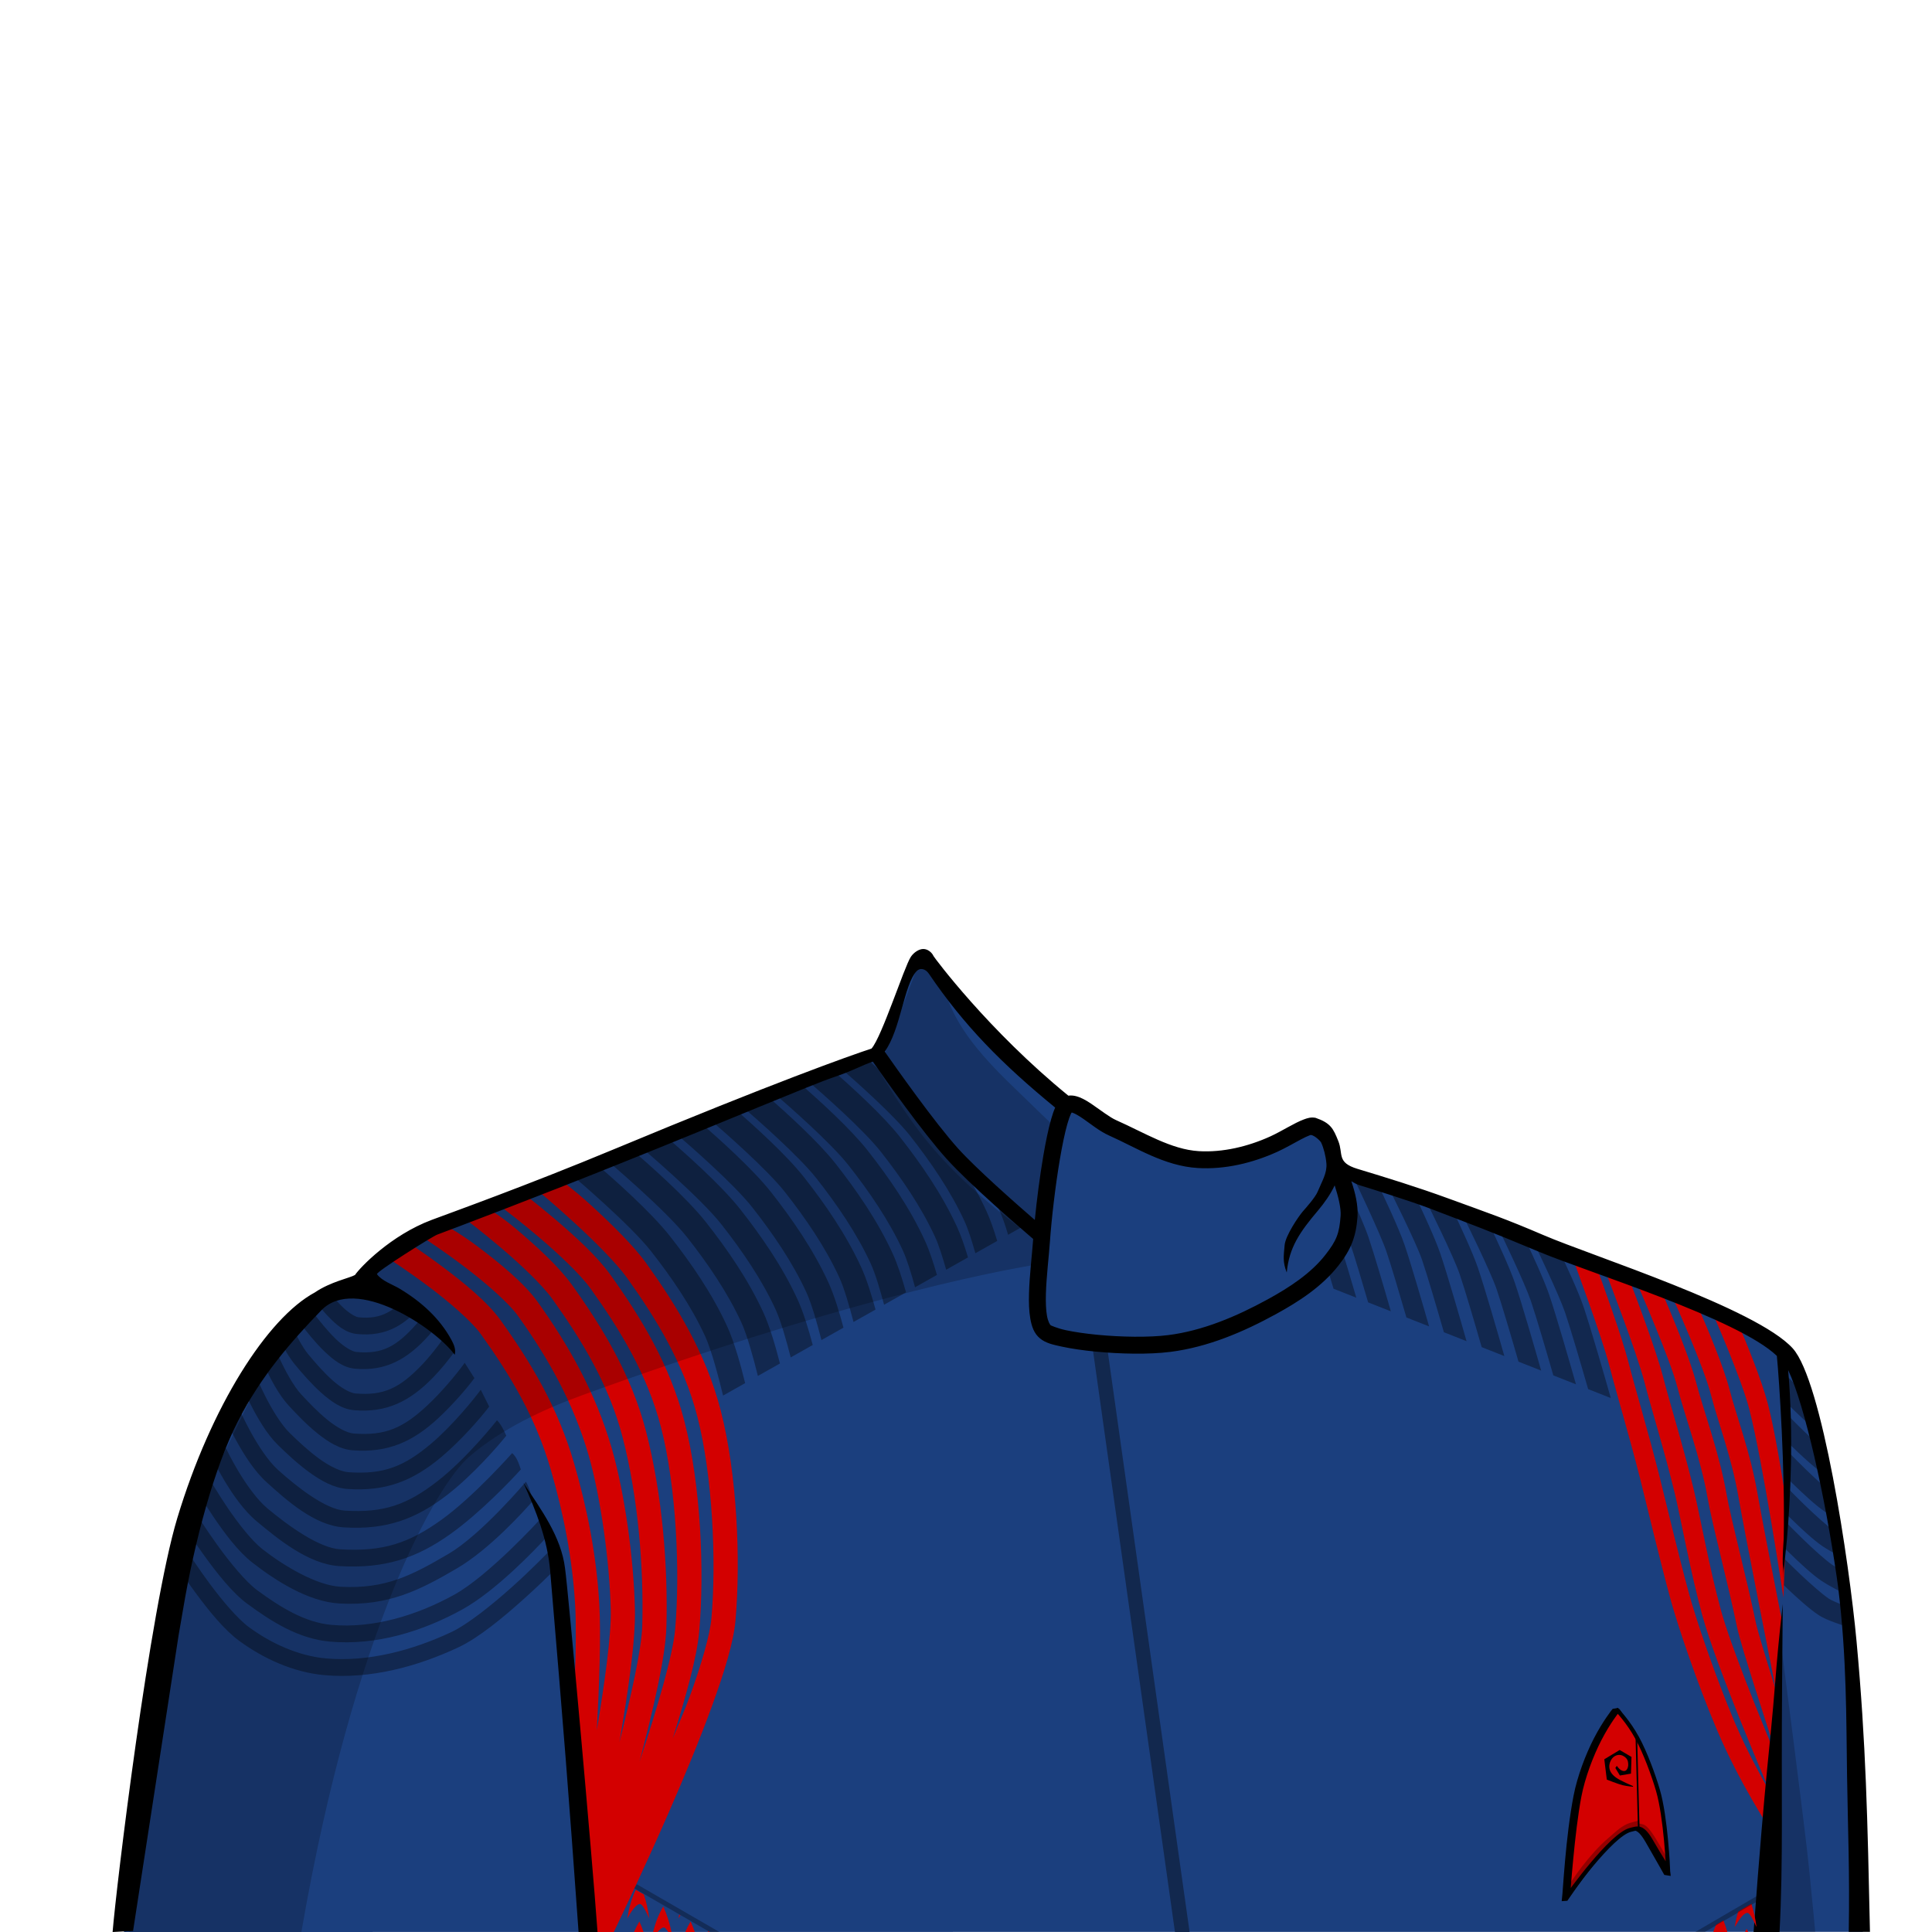
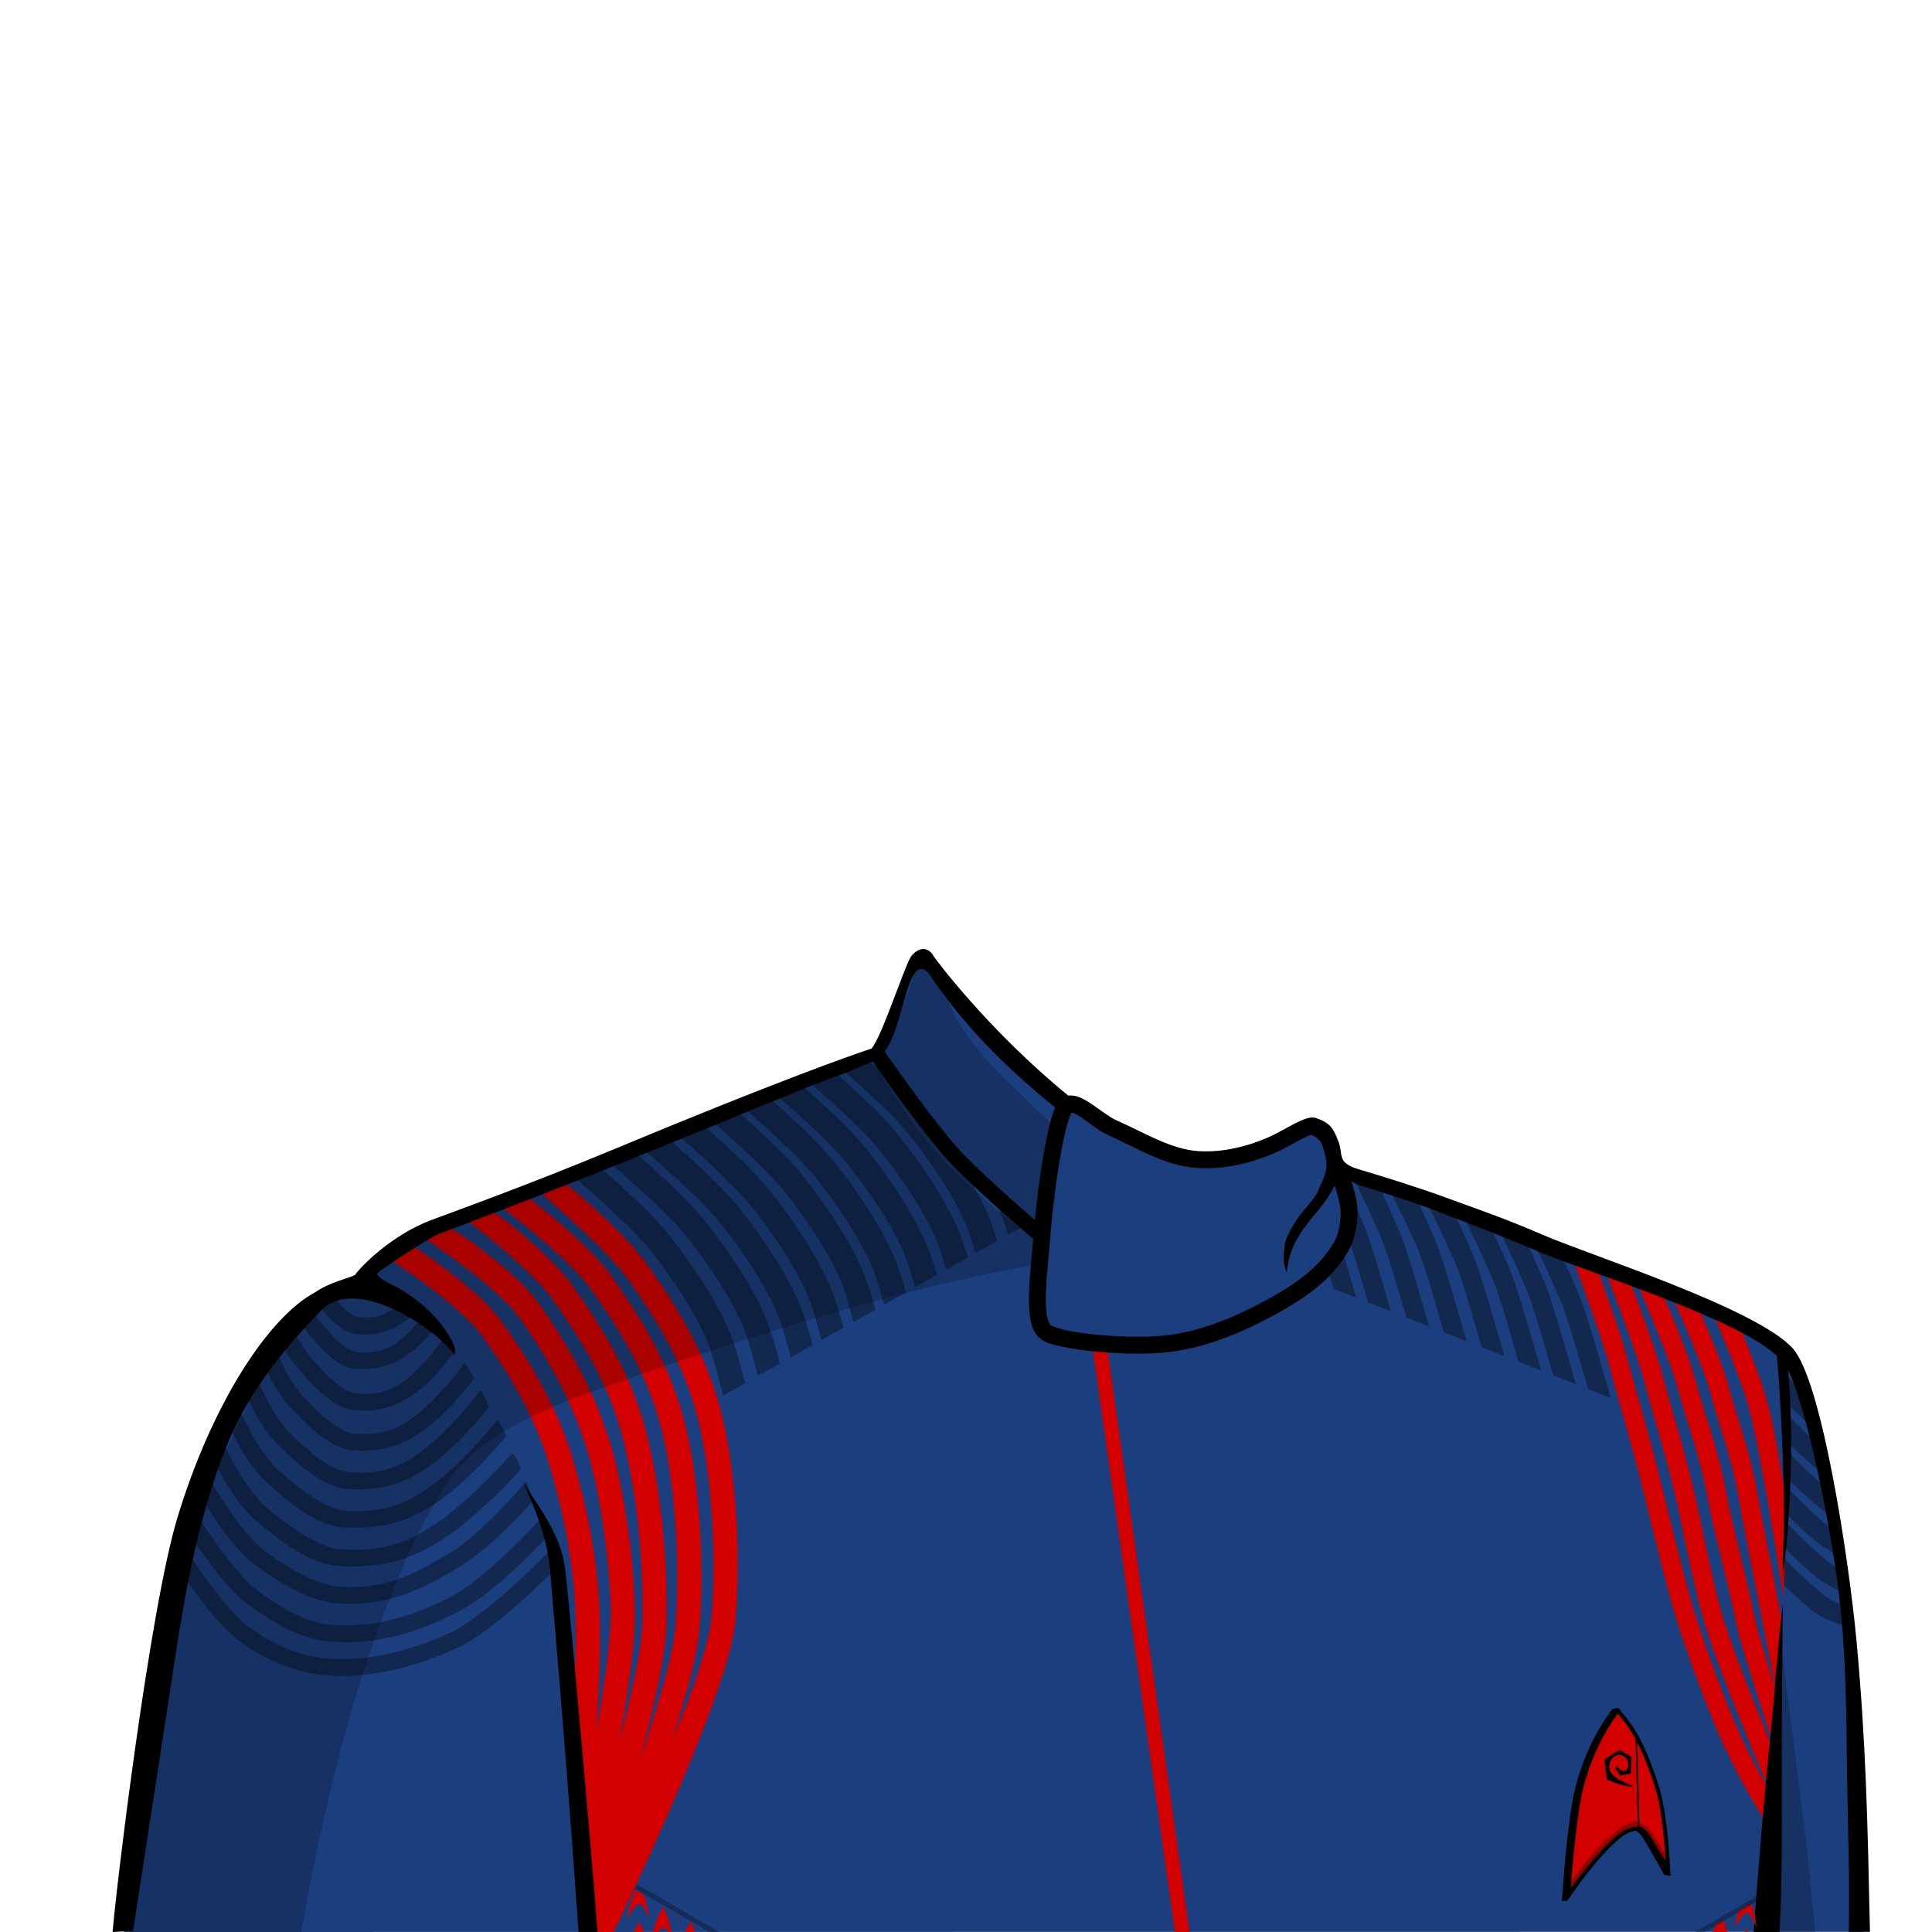
<svg xmlns="http://www.w3.org/2000/svg" version="1.1" id="svg171226" width="400" height="400" viewBox="0 0 400 400" xml:space="preserve">
  <defs id="defs171230" />
  <g id="g171234" style="display:inline">
    <path id="path171962" style="fill:#1b3f7e;fill-opacity:1;fill-rule:nonzero;stroke:none;stroke-width:1.333" d="m 191.48,198.279 c -4.828,3.956 -5.27,8.624 -10.275,19.625 l -45.736,16.898 -40.713,17.391 -11.703,4.525 -6.742,6.277 -9.459,6.824 c -11.835,12.451 -19.196,25.304 -24.971,40.912 0,0 -5.249,15.431 -6.981,23.376 C 30.173,355.778 25.664,400 25.664,400 l 96.547,-0.01 V 400 h 9.066 l -0.002,-0.01 254.414,-0.023 -1.01,-30.861 c -0.386,-15.975 -1.82,-31.73 -3.708,-47.499 -0.802,-6.699 -2.707,-16.606 -5.835,-31.646 -2.789,-9.065 -4.292,-11.158 -12.445,-16.039 -8.155,-4.881 -35.884,-14.403 -46.307,-18.889 -9.844,-4.237 -27.727,-8.638 -37.951,-12.98 l -4.953,-8.506 c -9.931,3.978 -16.945,6.972 -24.979,7.107 -8.265,0.138 -15.32,-4.768 -24.342,-10.91 -0.947,-0.645 -2.354,-0.083 -3.212,-0.713 -9.039,-6.637 -25.934,-27.815 -25.934,-27.815 -0.496,-1.461 -2.603,-1.74 -3.533,-2.936 z" />
-     <path id="path24" style="baseline-shift:baseline;display:inline;overflow:visible;vector-effect:none;enable-background:accumulate;stop-color:#000000;stop-opacity:1;opacity:1;fill:#12284e;fill-opacity:1" d="M 229.141 278.348 L 226.17 278.766 L 243.262 400 L 246.291 400 L 229.141 278.348 z " />
+     <path id="path24" style="baseline-shift:baseline;display:inline;overflow:visible;vector-effect:none;enable-background:accumulate;stop-color:#000000;stop-opacity:1;opacity:1;fill:#d30000;fill-opacity:1" d="M 229.141 278.348 L 226.17 278.766 L 243.262 400 L 246.291 400 L 229.141 278.348 z " />
    <path id="path14" style="baseline-shift:baseline;display:inline;overflow:visible;opacity:1;vector-effect:none;enable-background:accumulate;stop-color:#000000;stop-opacity:1;fill:#122850;fill-opacity:1" d="M 68.512 267.889 L 65.371 269.521 C 66.154 270.533 66.996 271.546 67.877 272.471 C 69.632 274.313 71.496 275.951 73.896 276.191 C 76.833 276.485 79.452 276.062 81.795 274.855 C 83.315 274.073 84.703 272.993 86.059 271.637 L 85.023 270.797 L 83.197 269.564 C 82.177 270.53 81.194 271.253 80.203 271.764 C 78.472 272.655 76.675 272.974 74.242 272.73 C 73.492 272.655 71.922 271.675 70.395 270.072 C 69.761 269.408 69.127 268.662 68.512 267.889 z M 63.879 270.297 L 62.916 270.797 L 61.316 272.791 C 61.563 273.174 61.818 273.539 62.08 273.883 C 63.47 275.703 65.199 277.885 67.092 279.715 C 68.985 281.544 71.01 283.146 73.475 283.373 C 79.743 283.951 84.306 281.512 88.805 276.457 C 89.246 275.961 89.678 275.448 90.1 274.924 L 87.4 272.729 C 87.01 273.217 86.61 273.691 86.207 274.145 C 82.053 278.811 79.131 280.402 73.793 279.91 C 72.852 279.823 71.165 278.814 69.51 277.215 C 67.855 275.615 66.2 273.549 64.844 271.773 C 64.528 271.36 64.204 270.858 63.879 270.297 z M 60.264 274.105 L 57.826 277.146 C 58.762 279.107 59.858 281.063 61.115 282.576 C 62.619 284.387 64.491 286.56 66.533 288.375 C 68.576 290.19 70.768 291.751 73.312 291.967 C 80.021 292.535 84.857 290.159 89.721 285.135 C 91.31 283.493 92.797 281.649 94.088 279.895 L 92.074 276.719 C 90.679 278.702 88.995 280.885 87.223 282.717 C 82.722 287.366 79.459 288.998 73.607 288.502 C 72.467 288.405 70.64 287.372 68.844 285.775 C 67.047 284.179 65.259 282.121 63.791 280.354 C 62.604 278.924 61.306 276.447 60.264 274.105 z M 56.705 278.545 L 54.234 281.627 C 54.378 281.953 54.529 282.289 54.688 282.633 C 55.97 285.423 57.671 288.722 59.758 290.994 C 61.411 292.794 63.471 294.951 65.707 296.748 C 67.944 298.545 70.346 300.064 73.008 300.268 C 80.3 300.826 85.492 298.518 90.83 293.533 C 93.515 291.026 96.44 287.737 98.223 285.326 L 96.213 282.156 C 94.468 284.599 91.321 288.318 88.457 290.992 C 83.5 295.622 79.789 297.298 73.273 296.799 C 71.883 296.692 69.869 295.631 67.885 294.037 C 65.9 292.443 63.934 290.398 62.32 288.641 C 60.77 286.952 59.063 283.825 57.848 281.18 C 57.401 280.207 57.016 279.302 56.705 278.545 z M 52.824 284.479 L 51.539 284.988 L 50.305 286.527 L 50.098 286.963 C 50.501 287.893 51.128 289.279 51.912 290.816 C 53.328 293.592 55.216 296.882 57.506 299.127 C 59.328 300.914 61.598 303.055 64.053 304.832 C 66.508 306.609 69.142 308.084 71.949 308.277 C 79.913 308.827 85.515 306.586 91.389 301.645 C 95.386 298.282 99.369 293.735 101.285 291.219 L 99.533 287.736 C 98.209 289.557 93.684 295.17 89.15 298.984 C 83.671 303.594 79.453 305.31 72.189 304.809 C 70.529 304.694 68.292 303.608 66.092 302.016 C 63.892 300.423 61.722 298.389 59.941 296.643 C 58.219 294.954 56.348 291.86 55.01 289.236 C 53.671 286.613 52.824 284.479 52.824 284.479 z M 369.879 284.787 L 369.008 285.625 L 369.125 289.723 C 369.676 290.273 370.303 290.893 370.969 291.539 C 372.478 293.004 374.146 294.586 375.674 295.855 L 375.451 294.891 L 373.822 288.734 L 373.82 288.732 C 373.798 288.711 373.776 288.69 373.754 288.668 C 371.614 286.592 369.879 284.787 369.879 284.787 z M 49.555 291.748 L 47.369 292.689 L 46.75 293.988 C 47.183 294.924 47.954 296.526 48.953 298.33 C 50.535 301.188 52.651 304.577 55.186 306.867 C 59.253 310.543 65.099 315.84 71.148 316.225 C 79.977 316.786 86.115 314.522 92.656 309.451 C 97.817 305.45 103.019 299.512 104.818 297.25 C 104.289 296.063 103.773 294.951 102.898 294.051 C 102.898 294.051 96.755 301.874 90.525 306.703 C 84.384 311.464 79.551 313.276 71.369 312.756 C 67.436 312.506 61.5 307.885 57.518 304.287 C 55.57 302.528 53.491 299.348 51.996 296.646 C 50.501 293.945 49.555 291.748 49.555 291.748 z M 369.578 292.402 L 369.213 292.754 L 369.361 297.873 C 369.77 298.278 370.21 298.71 370.668 299.154 C 372.864 301.285 375.393 303.662 377.344 304.969 C 377.502 305.075 377.672 305.185 377.852 305.297 L 376.41 299.049 C 375.43 298.169 374.394 297.196 373.453 296.283 C 371.313 294.207 369.578 292.402 369.578 292.402 z M 46.783 299.842 L 43.633 301.314 C 43.633 301.314 44.726 303.654 46.436 306.498 C 48.145 309.342 50.44 312.719 53.16 314.982 C 57.55 318.636 63.903 323.873 70.268 324.246 C 79.749 324.801 86.284 322.581 93.332 317.549 C 99.454 313.178 106.03 306.259 107.832 304.234 C 107.393 302.955 107.015 301.697 106.035 300.85 C 106.035 300.85 98.046 309.912 91.312 314.719 C 84.667 319.464 79.356 321.294 70.471 320.773 C 66.057 320.515 59.687 315.891 55.385 312.311 C 53.266 310.547 51.029 307.391 49.416 304.707 C 47.803 302.023 46.783 299.842 46.783 299.842 z M 370.08 300.418 L 369.451 301.021 L 369.584 305.611 C 370.069 306.095 370.605 306.623 371.168 307.17 C 373.364 309.301 375.895 311.678 377.846 312.984 C 378.314 313.298 378.889 313.642 379.479 313.977 L 378.758 309.219 L 378.6 308.529 L 378.598 308.529 C 377.222 307.387 375.465 305.768 373.953 304.301 C 371.813 302.224 370.08 300.418 370.08 300.418 z M 43.525 306.434 L 40.5 308.15 C 40.5 308.15 42.069 310.916 44.291 314.188 C 46.513 317.459 49.33 321.243 52.236 323.508 C 56.987 327.211 63.82 331.634 70.32 331.99 C 80.493 332.548 87.014 329.164 94.631 324.701 C 101.436 320.714 108.658 312.661 110.402 310.656 L 110.389 310.617 C 109.926 309.522 109.54 307.765 108.881 306.783 C 108.881 306.783 99.678 317.712 92.871 321.701 C 85.326 326.122 79.861 329.032 70.51 328.52 C 65.553 328.248 58.861 324.264 54.373 320.766 C 52.135 319.022 49.306 315.382 47.168 312.234 C 45.035 309.094 43.532 306.446 43.525 306.434 z M 369.68 307.633 L 369.643 307.668 L 369.74 311.021 L 369.658 313.299 C 370.01 313.647 370.383 314.011 370.768 314.385 C 372.964 316.516 375.493 318.893 377.443 320.199 C 378.354 320.809 379.668 321.532 380.709 322.08 L 379.945 317.053 C 379.844 316.99 379.752 316.93 379.67 316.875 C 378.324 315.974 375.693 313.59 373.553 311.514 C 371.413 309.437 369.68 307.633 369.68 307.633 z M 40.713 313.514 L 38.877 314.646 L 38.508 316.529 L 38.508 316.531 C 39.299 317.758 40.653 319.803 42.271 322.045 C 44.875 325.651 48.085 329.755 51.172 332.025 C 56.116 335.662 61.729 339.289 68.312 339.879 C 77.884 340.736 87.512 337.755 95.738 333.207 C 102.668 329.375 110.775 320.862 113.24 318.182 L 112.387 315.92 L 111.719 314.68 C 111.719 314.68 101.201 326.213 94.055 330.164 C 86.275 334.465 77.268 337.188 68.623 336.414 C 63.148 335.924 58.041 332.761 53.232 329.225 C 50.889 327.501 47.615 323.505 45.092 320.01 C 42.569 316.515 40.713 313.514 40.713 313.514 z M 369.6 314.975 L 369.404 320.459 C 369.742 320.793 370.099 321.143 370.467 321.5 C 372.663 323.631 375.194 326.006 377.145 327.312 C 378.547 328.252 380.9 329.459 381.75 329.887 L 381.463 327.055 L 381.156 325.037 C 380.45 324.649 379.774 324.262 379.369 323.99 C 378.023 323.089 375.392 320.705 373.252 318.629 C 371.565 316.992 370.131 315.523 369.6 314.975 z M 113.719 321.145 C 113.719 321.145 110.135 324.87 106.041 328.539 C 101.947 332.208 96.835 336.314 93.449 337.904 C 85.37 341.699 76.172 344.135 67.49 343.357 C 61.871 342.854 56.2 340.309 51.531 336.875 C 49.162 335.133 45.937 331.282 43.449 327.928 C 40.962 324.573 39.143 321.713 39.143 321.713 L 37.264 322.906 L 36.92 324.67 C 37.694 325.838 39.038 327.818 40.656 330 C 43.224 333.463 46.41 337.427 49.471 339.678 C 54.555 343.417 60.741 346.246 67.18 346.822 C 76.714 347.676 86.453 345.034 94.928 341.053 C 99.115 339.086 104.176 334.882 108.363 331.129 C 111.127 328.651 113.474 326.37 114.75 325.105 L 114.277 322.604 L 113.719 321.145 z M 369.328 322.611 L 369.135 328.029 C 369.437 328.32 369.756 328.623 370.086 328.934 C 372.132 330.864 374.537 333.051 376.441 334.326 C 377.485 335.025 378.725 335.503 379.805 335.904 C 380.884 336.306 381.775 336.58 381.775 336.58 L 382.268 334.98 L 382.01 332.445 C 381.767 332.361 381.491 332.263 381.199 332.154 C 380.235 331.796 379.067 331.271 378.668 331.004 C 377.276 330.072 374.821 327.9 372.832 326.023 C 371.084 324.375 369.651 322.936 369.328 322.611 z " />
    <path id="path21" style="baseline-shift:baseline;display:inline;overflow:visible;opacity:1;vector-effect:none;enable-background:accumulate;stop-color:#000000;stop-opacity:1;fill:#12284f;fill-opacity:1" d="M 181.666 217.941 L 180.652 218.344 C 181.334 218.933 182.201 219.691 183.184 220.562 L 181.666 217.941 z M 179.16 218.938 L 173.902 221.023 C 177.544 224.191 185.116 230.946 188.459 235.195 C 192.682 240.564 196.836 246.61 199.705 252.869 C 200.442 254.478 201.228 256.943 201.939 259.473 L 206.463 256.922 C 205.796 254.697 205.045 252.517 204.252 250.787 C 202.454 246.864 200.238 243.101 197.848 239.555 L 197.848 239.553 L 197.846 239.553 L 197.844 239.553 L 197.844 239.551 L 188.893 230.412 L 185.742 224.975 L 185.74 224.973 C 183.434 222.744 181.073 220.616 179.16 218.938 z M 172.406 221.617 L 167.145 223.707 C 170.438 226.551 178.803 233.927 182.365 238.455 C 186.588 243.823 190.745 249.869 193.613 256.129 C 194.365 257.77 195.169 260.302 195.891 262.885 L 200.414 260.334 C 199.736 258.055 198.969 255.815 198.158 254.045 C 195.038 247.237 190.658 240.909 186.295 235.363 C 182.777 230.892 176.362 225.063 172.406 221.617 z M 165.596 224.322 L 160.334 226.412 C 163.515 229.155 172.087 236.69 175.705 241.289 C 179.928 246.657 184.085 252.703 186.953 258.963 C 187.783 260.773 188.675 263.667 189.451 266.518 L 193.986 263.961 L 193.986 263.959 C 193.254 261.414 192.403 258.853 191.498 256.879 C 188.378 250.071 183.998 243.743 179.635 238.197 C 176.073 233.669 169.538 227.75 165.596 224.322 z M 158.898 226.98 L 153.635 229.07 C 156.785 231.785 165.412 239.362 169.045 243.98 C 173.268 249.349 177.424 255.395 180.293 261.654 C 181.213 263.661 182.208 267 183.039 270.135 L 187.586 267.57 C 186.797 264.732 185.852 261.785 184.838 259.572 C 181.718 252.764 177.338 246.437 172.975 240.891 C 169.401 236.348 162.837 230.404 158.898 226.98 z M 152.186 229.646 L 146.92 231.736 C 149.891 234.292 158.816 242.099 162.527 246.816 C 166.75 252.185 170.905 258.229 173.773 264.488 C 174.765 266.652 175.845 270.367 176.713 273.703 L 181.268 271.135 C 180.441 268.08 179.42 264.81 178.318 262.406 C 175.198 255.598 170.82 249.271 166.457 243.725 C 162.824 239.107 156.099 233.041 152.186 229.646 z M 145.053 232.479 L 139.787 234.568 C 142.357 236.77 151.863 245.025 155.725 249.934 C 159.948 255.302 164.104 261.348 166.973 267.607 C 168.027 269.909 169.18 273.961 170.072 277.449 L 174.633 274.877 C 173.779 271.649 172.695 268.092 171.518 265.523 C 168.397 258.715 164.017 252.388 159.654 246.842 C 155.917 242.091 148.907 235.808 145.053 232.479 z M 137.873 235.328 L 133.01 237.26 L 132.76 237.559 C 132.76 237.559 144.862 247.772 149.348 253.475 C 153.571 258.843 157.727 264.889 160.596 271.148 C 161.655 273.46 162.815 277.54 163.709 281.039 L 168.268 278.469 L 168.268 278.467 C 167.411 275.227 166.323 271.647 165.141 269.066 C 162.02 262.258 157.64 255.931 153.277 250.385 C 149.262 245.281 141.472 238.408 137.873 235.328 z M 130.883 238.104 L 125.773 240.133 L 125.676 240.25 C 125.676 240.25 137.778 250.466 142.264 256.168 C 146.487 261.536 150.641 267.582 153.51 273.842 C 154.687 276.41 155.989 281.161 156.912 284.873 L 161.479 282.297 C 160.584 278.784 159.378 274.645 158.055 271.758 C 154.935 264.949 150.556 258.622 146.193 253.076 C 142.214 248.017 134.523 241.221 130.883 238.104 z M 123.49 241.039 L 118.221 243.131 C 119.115 243.888 130.444 253.526 134.752 259.002 C 138.975 264.37 143.131 270.416 146 276.676 C 147.312 279.539 148.779 285.115 149.703 288.939 L 154.275 286.361 C 153.361 282.625 152.026 277.824 150.545 274.592 C 147.425 267.783 143.047 261.456 138.684 255.91 C 134.746 250.905 127.176 244.201 123.49 241.039 z M 277.131 242.146 L 276.74 242.338 L 277.953 244.158 L 279.441 249.896 L 279.371 256.203 L 279.168 256.422 C 279.307 256.785 279.431 257.117 279.531 257.412 C 280.443 260.093 281.954 265.166 283.256 269.639 L 287.961 271.494 C 286.536 266.541 284.51 259.628 283.318 256.125 C 281.785 251.616 277.131 242.146 277.131 242.146 z M 282.879 244.314 C 282.119 244.314 281.342 244.423 280.549 244.467 C 280.549 244.467 285.775 255.384 287.043 259.113 C 288.053 262.084 289.798 267.99 291.18 272.764 L 295.879 274.615 C 294.459 269.656 292.14 261.68 290.83 257.826 C 289.594 254.191 286.329 247.333 285.109 244.811 C 284.383 244.422 283.639 244.314 282.879 244.314 z M 287.492 245.883 C 287.492 245.883 293.144 257.085 294.412 260.814 C 295.521 264.075 297.513 270.871 298.941 275.824 L 303.635 277.676 C 302.289 272.955 299.636 263.755 298.197 259.525 C 297.14 256.416 294.599 250.948 293.123 247.854 C 291.284 247.083 289.395 246.47 287.492 245.883 z M 204.586 246.004 C 205.434 247.519 206.222 249.054 206.932 250.602 C 207.516 251.878 208.132 253.692 208.717 255.65 L 213.211 253.115 C 213.2 253.081 213.189 253.048 213.178 253.014 L 213.178 253.012 L 204.586 246.004 z M 295.57 249.285 C 295.57 249.285 300.937 260.06 302.205 263.789 C 303.322 267.073 305.336 273.947 306.766 278.91 L 311.461 280.76 C 310.126 276.072 307.442 266.765 305.992 262.502 C 304.933 259.386 302.381 253.9 300.906 250.809 C 299.179 249.957 297.446 249.544 295.57 249.285 z M 303.01 251.906 C 303.01 251.906 308.589 263.177 309.857 266.906 C 310.966 270.166 312.959 276.96 314.387 281.914 L 319.08 283.766 C 317.734 279.043 315.083 269.848 313.645 265.619 C 312.555 262.414 309.887 256.703 308.436 253.668 C 306.686 252.879 304.858 252.39 303.01 251.906 z M 312.309 255.139 L 310.945 255.803 C 310.945 255.803 315.673 265.587 316.941 269.316 C 318.083 272.672 320.161 279.774 321.596 284.758 L 326.289 286.607 C 324.988 282.038 322.212 272.392 320.729 268.029 C 319.678 264.941 317.166 259.528 315.686 256.422 L 315.686 256.42 L 312.309 255.139 z M 319.279 257.916 C 318.878 257.914 318.465 258 318.029 258.213 C 318.029 258.213 322.759 267.995 324.027 271.725 C 325.202 275.179 327.37 282.605 328.807 287.602 L 333.498 289.451 C 332.258 285.087 329.347 274.943 327.814 270.438 C 326.802 267.461 324.43 262.323 322.934 259.174 L 322.934 259.172 C 321.59 258.709 320.484 257.921 319.279 257.916 z M 277.629 258.08 L 274.836 261.092 L 274.518 261.553 C 275.017 263.186 275.56 265.001 276.094 266.814 L 280.811 268.674 C 279.768 265.086 278.572 261.048 277.629 258.08 z " />
    <path id="path13" style="baseline-shift:baseline;display:inline;overflow:visible;opacity:1;vector-effect:none;fill:#d30000;fill-opacity:1;enable-background:accumulate;stop-color:#000000;stop-opacity:1" d="M 115.553 243.984 L 111.947 247.023 C 111.947 247.023 115.262 249.79 119.176 253.393 C 123.09 256.995 127.624 261.505 129.789 264.527 C 135.943 273.12 141.56 282.365 144.371 293.262 C 147.548 305.575 148.339 323.189 147.293 335.07 C 146.996 338.44 145.251 344.516 142.758 351.377 C 141.781 354.066 140.427 357.074 139.273 359.955 C 141.991 351.316 144.291 343.148 144.764 337.775 C 145.865 325.265 145.112 307.492 141.703 294.279 C 138.661 282.487 132.646 272.682 126.344 263.883 C 123.626 260.088 118.967 255.861 114.908 252.41 C 110.849 248.96 107.4 246.365 107.4 246.365 L 104.395 250.359 C 104.395 250.359 107.733 252.874 111.67 256.221 C 115.607 259.568 120.153 263.829 122.277 266.795 C 128.431 275.387 134.05 284.633 136.861 295.529 C 140.038 307.843 140.829 325.457 139.783 337.338 C 139.298 342.85 136.024 353.771 132.416 364.732 C 135.216 354.03 137.794 343.174 137.971 336.775 C 138.314 324.323 137.14 309.479 133.768 296.406 C 130.725 284.614 124.711 274.807 118.408 266.008 C 115.69 262.213 111.031 257.988 106.973 254.537 C 102.914 251.087 100.066 249.693 100.066 249.693 L 96.459 252.486 C 96.459 252.486 99.797 254.999 103.734 258.346 C 107.671 261.693 112.217 265.954 114.342 268.92 C 120.496 277.512 126.115 286.758 128.926 297.654 C 132.139 310.107 133.304 324.613 132.973 336.637 C 132.842 341.361 130.696 350.939 128.25 360.693 C 130.003 350.453 131.599 339.758 131.453 333.25 C 131.218 322.74 129.344 309.153 126.662 299.879 C 123.305 288.269 117.654 278.391 111.322 269.551 C 108.523 265.642 103.496 261.553 99.068 258.203 C 94.641 254.854 91.529 253.365 91.529 253.365 L 88.094 256.549 C 88.094 256.549 91.774 258.954 96.051 262.189 C 100.328 265.425 105.215 269.611 107.258 272.463 C 113.383 281.015 118.708 290.368 121.859 301.268 C 124.346 309.868 126.23 323.363 126.453 333.361 C 126.571 338.616 125.172 348.537 123.568 358.236 C 124.06 349.075 124.448 338.631 124.08 332.172 C 123.484 321.703 121.491 312.062 118.869 302.996 C 115.509 291.377 109.974 282.179 103.67 273.377 C 100.868 269.464 95.868 265.44 91.473 262.16 C 87.078 258.88 83.297 256.461 83.297 256.461 L 80.602 260.672 C 80.602 260.672 84.244 263.005 88.482 266.168 C 92.721 269.331 97.566 273.441 99.605 276.289 C 105.758 284.879 110.917 293.494 114.066 304.385 C 116.613 313.193 118.518 322.443 119.088 332.455 C 119.504 339.775 118.838 353.712 118.223 363.902 L 118.537 363.928 L 119.195 376.379 L 120.236 376.461 C 120.011 377.568 119.708 379.096 119.416 380.59 L 119.416 380.592 L 119.416 380.594 L 119.699 385.959 L 121.189 386.279 C 120.928 387.136 120.391 388.981 119.941 390.539 L 119.941 390.541 L 120.094 393.398 L 121.982 393.988 C 121.733 394.63 120.804 397.151 120.355 398.371 L 120.396 399.152 L 121.674 399.656 C 121.669 399.665 121.595 399.828 121.516 400 L 127.082 400 C 129.227 395.544 133.792 385.925 138.451 375.264 C 141.655 367.932 144.906 360.106 147.457 353.084 C 150.008 346.062 151.882 339.952 152.273 335.508 C 153.375 322.997 152.622 305.226 149.213 292.014 C 146.171 280.221 140.156 270.415 133.854 261.615 C 131.176 257.877 126.573 253.404 122.562 249.713 C 118.552 246.022 115.553 243.984 115.553 243.984 z M 327.34 260.281 L 325.748 260.879 C 325.748 260.879 331.592 276.512 333.254 282.943 C 334.73 288.656 337.386 297.51 339.535 305.994 C 340.808 311.019 343.52 322.535 345.904 331.248 C 347.341 336.499 351.255 348.188 355.459 358.111 C 360.092 369.048 366.334 378.508 366.334 378.508 L 367.15 377.971 L 367.375 372.594 C 365.197 368.938 361.865 362.981 359.141 356.551 C 355.031 346.849 351.107 335.109 349.762 330.193 C 347.41 321.602 344.71 310.135 343.412 305.012 C 341.233 296.41 338.562 287.498 337.127 281.943 C 335.705 276.44 331.883 265.92 330.25 261.504 L 327.34 260.281 z M 334.535 263.305 L 332.699 264.021 C 332.699 264.021 338.83 279.816 340.48 286.203 C 341.963 291.94 344.612 300.348 346.756 309.23 C 347.944 314.155 350.014 325.568 352.422 334.365 C 355.454 345.442 366.168 370.262 366.168 370.262 L 367.498 369.691 L 367.748 363.713 L 367.748 363.711 C 364.471 355.846 358.297 340.675 356.281 333.311 C 353.953 324.804 351.912 313.545 350.645 308.293 C 348.46 299.24 345.783 290.734 344.354 285.203 C 342.899 279.573 338.794 268.713 337.135 264.398 L 337.135 264.396 L 334.535 263.305 z M 338.641 265.031 C 339.487 266.96 345.784 281.394 347.283 287.195 C 348.796 293.052 352.123 301.969 353.531 310.096 C 354.476 315.545 357.841 328.115 359.619 336.791 C 360.089 339.082 361.774 344.477 363.393 349.588 C 365.011 354.699 366.529 359.326 366.529 359.326 L 367.953 358.859 L 368.254 351.672 C 367.92 350.629 367.565 349.517 367.205 348.381 C 365.594 343.294 363.854 337.534 363.537 335.988 C 361.714 327.089 358.316 314.277 357.473 309.412 C 355.969 300.737 352.554 291.606 351.156 286.195 C 349.88 281.254 346.221 272.445 343.994 267.279 L 338.641 265.031 z M 346.098 268.164 C 346.582 269.235 352.677 282.758 354.227 288.754 C 355.735 294.592 358.493 301.648 359.908 309.812 C 361.216 317.36 367.461 348.748 367.461 348.748 L 368.385 348.564 L 368.93 335.562 C 367.023 325.875 364.585 313.37 363.85 309.129 C 362.353 300.491 359.502 293.184 358.1 287.754 C 356.856 282.94 353.576 275.149 351.502 270.436 L 351.502 270.434 L 346.098 268.164 z M 355.566 272.143 L 354.84 272.465 C 354.84 272.465 360.526 285.398 362.162 291.73 C 365.012 302.76 369.238 330.758 369.238 330.758 L 369.926 311.875 C 368.804 304.344 367.408 296.043 366.035 290.729 C 364.752 285.764 361.64 278.161 359.842 273.939 L 355.566 272.143 z " />
    <path style="opacity:0.2;fill:#000000;fill-opacity:1;stroke:none;stroke-width:0.912px;stroke-linecap:butt;stroke-linejoin:miter;stroke-opacity:1" d="m 368.847,341.209 c 0,0 4.774,36.558 5.687,45.511 0.913,8.952 1.288,13.28 1.288,13.28 H 366.379 Z" id="path2" />
    <path id="path172060" style="opacity:0.2;fill:#000000;fill-opacity:1;fill-rule:nonzero;stroke:none;stroke-width:1.333" d="M 190.832 197.83 L 183.105 218.318 C 183.105 218.318 180.625 220.377 192.73 234.863 C 202.361 246.387 210.517 252.656 215.865 256.432 L 216.383 248.551 L 218.805 233.68 C 217.457 232.456 216.136 231.198 214.846 229.926 C 206.502 221.702 195.995 213.16 194.551 200.123 L 190.832 197.83 z " />
    <path id="path172176" style="display:inline;opacity:0.2;fill:#000000;fill-opacity:1;fill-rule:nonzero;stroke:none;stroke-width:1.333" d="M 179.812 217.967 C 165.214 223.115 148.562 231.381 133.193 236.625 L 94.908 250.676 L 83.053 256.721 L 76.311 262.996 L 66.852 269.82 L 58.262 276.52 L 39.875 314.203 C 33.495 340.011 28.912 364.861 26.484 391.986 L 26.678 400 L 62.4 400 C 73.295 337.043 90.366 307.478 97.105 301.633 C 103.844 295.788 112.719 291.705 120.391 288.916 C 173.199 269.713 204.358 263.468 215.521 261.648 L 215.779 257.717 C 195.989 243.04 190.058 235.606 179.812 217.967 z " />
    <path id="path172002" style="fill:#000000;fill-opacity:1;fill-rule:nonzero;stroke:none;stroke-width:1.333" d="M 191.154 196.479 C 190.22 196.479 189.143 197.24 188.566 198.123 C 187.208 200.203 182.564 214.692 180.443 217.088 C 175.843 218.609 160.376 224.089 127.098 237.943 C 109.19 245.399 93.384 251.064 89.379 252.566 C 80.934 255.733 74.575 262.375 73.5 263.969 C 72.423 264.606 68.452 265.353 65.182 267.588 C 55.326 272.9 43.706 291.114 36.703 314.314 C 30.984 333.259 24.036 390.946 23.314 400 L 27.551 399.785 L 36.977 338.564 L 37.893 333.256 C 40.271 319.068 44.373 303.795 49.236 294.309 C 54.123 284.779 60.209 277.828 66.525 271.287 C 73.611 263.95 90.083 274.926 94.135 280.488 C 94.441 279.454 93.98 278.358 93.465 277.41 C 90.997 272.866 87.1 269.414 82.703 266.789 C 81.224 265.908 79.083 265.221 78.047 263.809 C 77.74 263.389 89.473 256.007 90.521 255.615 C 94.78 254.018 109.81 248.355 128.727 240.762 C 150.873 231.872 168.182 224.51 172.533 223.051 C 176.592 221.69 178.441 220.552 180.713 219.797 C 183.28 223.481 190.964 234.36 196.006 239.949 C 200.833 245.3 211.492 254.458 213.904 256.514 C 213.898 256.607 213.891 256.699 213.885 256.791 C 213.669 259.843 213.15 263.997 213.045 267.758 C 212.992 269.638 213.036 271.422 213.314 273.006 C 213.593 274.589 214.063 276.074 215.324 277.105 C 216.518 278.082 217.929 278.389 219.877 278.811 C 221.825 279.232 224.21 279.577 226.787 279.828 C 231.94 280.33 237.816 280.458 242.303 279.893 C 250.094 278.911 257.467 275.75 264.168 272.076 C 268.839 269.515 273.652 266.435 277.129 262.002 C 279.677 258.753 280.764 256.069 281.055 251.926 C 281.223 249.524 280.568 246.878 279.779 244.557 C 280.371 244.923 280.986 245.243 281.535 245.408 C 283.768 246.079 292.379 248.793 296.068 250.213 C 305.091 253.684 307.735 254.598 318.766 259.217 C 328.756 263.4 359.863 273.023 367.879 280.721 C 368.384 285.936 369.59 304.112 369.299 318.518 C 368.766 326.46 369.46 323.306 369.098 326.826 C 369.424 324.121 369.686 321.408 369.963 318.697 C 370.673 310.466 371.389 297.069 370.221 283.666 C 373.687 290.992 377.912 310.089 380.275 326.498 L 380.555 328.523 C 382.373 343.088 382.238 356.127 382.412 367.605 C 382.587 379.084 382.978 387.396 382.766 399.967 L 387.156 399.967 C 386.65 376.679 386.338 361.043 384.383 339.863 C 382.858 323.343 377.242 285.85 371.156 279.152 C 363.62 270.854 329.761 260.091 319.594 255.729 C 311.504 252.257 308.349 251.23 299.951 248.158 C 293.351 245.744 286.892 243.77 281.057 242.002 C 276.687 240.678 278.16 238.927 277.084 236.25 C 276.046 233.668 275.511 232.51 272.369 231.434 C 271.402 231.251 270.682 231.496 269.949 231.766 C 267.948 232.503 265.367 234.207 263.004 235.281 C 258.374 237.386 253.15 238.63 248.201 238.334 C 242.479 237.992 237.019 234.552 231.055 231.902 C 229.802 231.346 227.998 229.944 226.244 228.74 C 225.367 228.138 224.494 227.579 223.539 227.199 C 223.061 227.01 222.522 226.854 221.957 226.816 C 221.705 226.8 221.448 226.806 221.189 226.844 C 204.547 213.274 193.442 198.258 193.285 197.959 C 192.941 197.188 192.089 196.479 191.154 196.479 z M 190.703 200.627 C 190.817 200.622 190.932 200.632 191.047 200.656 C 191.506 200.752 191.959 201.075 192.309 201.59 C 199.582 212.312 207.398 220.248 218.461 229.312 C 218.151 230.014 217.88 230.829 217.613 231.768 C 217.029 233.828 216.488 236.469 215.994 239.369 C 215.27 243.627 214.656 248.424 214.246 252.58 C 210.303 249.162 202.137 241.968 198.383 237.807 C 193.53 232.428 185.556 221.135 183.174 217.725 C 186.483 213.151 187.133 203.918 189.754 201.09 C 190.03 200.792 190.361 200.642 190.703 200.627 z M 221.895 230.338 C 221.921 230.342 221.898 230.313 222.246 230.451 C 222.742 230.648 223.471 231.083 224.264 231.627 C 225.85 232.716 227.66 234.223 229.633 235.1 C 235.251 237.596 241.063 241.412 247.992 241.826 C 253.662 242.165 259.397 240.765 264.451 238.467 C 266.183 237.68 267.905 236.659 269.334 235.906 C 270.049 235.53 270.69 235.223 271.158 235.051 C 271.725 234.67 273.337 236.147 273.525 236.547 C 274.041 237.642 274.498 239.368 274.619 240.887 C 274.778 242.891 273.699 244.568 272.809 246.721 C 272.31 247.928 270.353 250.105 269.727 250.824 C 268.875 251.802 266.136 255.813 265.967 257.814 C 265.773 260.085 265.536 261.242 266.408 263.461 C 266.883 258.259 269.138 255.048 272.895 250.604 C 274.182 249.081 275.489 247.234 276.328 245.422 C 277.065 247.67 277.67 250.144 277.562 251.682 C 277.301 255.414 276.699 256.879 274.375 259.842 C 271.387 263.651 266.999 266.531 262.484 269.006 C 255.994 272.565 249 275.521 241.865 276.42 C 237.832 276.928 232.072 276.828 227.125 276.346 C 224.651 276.105 222.371 275.768 220.617 275.389 C 218.863 275.009 217.537 274.393 217.541 274.396 C 217.372 274.258 216.971 273.587 216.762 272.398 C 216.553 271.21 216.494 269.608 216.543 267.855 C 216.641 264.35 217.15 260.254 217.377 257.037 C 217.707 252.366 218.483 245.612 219.445 239.957 C 219.926 237.13 220.457 234.568 220.98 232.723 C 221.242 231.8 221.509 231.052 221.725 230.59 C 221.79 230.449 221.837 230.41 221.895 230.338 z M 108.375 307.012 C 111.03 312.927 113.322 318.689 113.896 325.129 C 116.833 359.802 117.617 369.767 119.787 400 L 123.711 400 C 122.532 383.55 117.663 329.518 116.986 324.705 C 116.178 318.112 111.987 312.494 108.375 307.012 z M 369.098 332.086 C 368.273 339.416 367.897 343.722 367.541 348.238 C 366.355 363.276 365.652 365.139 363.059 400 L 368.434 400 C 369.216 385.102 368.762 372.962 368.963 348.502 C 369.028 340.595 369.098 332.086 369.098 332.086 z " />
    <path id="path63" style="fill:#d30000;fill-opacity:1;stroke:none;stroke-width:0.242;stroke-linecap:butt;stroke-linejoin:miter;stroke-miterlimit:20;stroke-dasharray:none;stroke-opacity:1" d="M 131.623 391.266 C 130.791 393.012 130.251 394.891 129.857 397.219 C 130.648 395.793 131.694 394.209 132.494 394.203 C 133.045 394.199 133.872 395.977 134.406 397.189 C 134.173 395.409 133.825 393.807 133.299 392.221 L 131.623 391.266 z M 362.6 394.145 L 359.875 395.768 C 359.591 396.717 359.36 397.735 359.164 398.857 L 359.24 398.857 C 360.016 397.486 361.001 396.043 361.766 396.037 C 362.291 396.033 363.069 397.655 363.604 398.857 L 363.656 398.857 C 363.428 397.176 363.093 395.652 362.6 394.145 z M 137.326 394.713 C 136.365 396.339 135.708 398.009 135.229 400 L 136.154 400 C 136.603 399.447 137.052 399.067 137.443 399.064 C 137.703 399.062 138.023 399.456 138.346 400 L 139.02 400 C 138.652 398.173 138.114 396.482 137.326 394.713 z M 140.615 396.395 C 140.563 396.663 140.512 396.937 140.465 397.219 C 140.591 396.992 140.723 396.761 140.859 396.533 L 140.615 396.395 z M 356.818 397.59 L 355.285 398.504 C 355.079 398.988 354.892 399.484 354.723 400 L 357.619 400 C 357.396 399.189 357.132 398.393 356.818 397.59 z M 132.377 397.807 C 131.954 398.521 131.591 399.245 131.275 400 L 133.238 400 C 132.991 399.272 132.706 398.546 132.377 397.807 z M 142.984 397.807 C 142.562 398.521 142.199 399.245 141.883 400 L 143.846 400 C 143.598 399.272 143.314 398.546 142.984 397.807 z M 361.648 399.338 C 361.519 399.558 361.394 399.778 361.275 400 L 361.934 400 C 361.843 399.78 361.747 399.56 361.648 399.338 z M 146.592 399.805 C 146.576 399.869 146.559 399.935 146.543 400 L 146.934 400 L 146.592 399.805 z " />
    <path id="path34" style="baseline-shift:baseline;display:inline;overflow:visible;vector-effect:none;fill-opacity:0.3;enable-background:accumulate;stop-color:#000000;stop-opacity:1;opacity:1" d="M 131.822 390.105 L 131.322 390.971 L 146.953 400 L 148.951 400 L 131.822 390.105 z M 364.779 391.949 L 350.979 400 L 352.963 400 L 365.283 392.812 L 364.779 391.949 z " />
    <g id="g25">
      <path style="display:inline;fill:#000000;fill-opacity:1;stroke:#000000;stroke-width:0.837;stroke-linecap:butt;stroke-linejoin:miter;stroke-dasharray:none;stroke-opacity:1" d="m 326.203,371.847 c 0.754,-3.902 2.443,-8.399 4.173,-11.751 1.855,-3.595 3.732,-5.909 3.732,-5.909 l 0.76,-0.123 c 0.289,-0.047 2.236,3.811 3.309,5.78 1.661,3.047 3.361,7.648 4.285,10.833 1.302,4.486 2.934,17.211 2.934,17.211 l -0.554,-0.09 c 0,0 -1.742,-3.105 -3.729,-6.542 -1.945,-3.365 -2.795,-2.766 -4.333,-2.403 -3.422,0.808 -12.512,14.28 -12.512,14.28 l -0.459,0.032 c 0.207,-1.699 0.738,-12.75 2.394,-21.318 z" id="path15" />
      <path style="display:inline;fill:#d30000;fill-opacity:1;stroke:#000000;stroke-width:0.837;stroke-linecap:butt;stroke-linejoin:miter;stroke-dasharray:none;stroke-opacity:1" d="m 324.68,392.315 c 0,0 0.883,-13.018 2.324,-20.468 0.754,-3.902 2.443,-8.399 4.173,-11.751 1.855,-3.595 3.732,-5.909 3.732,-5.909 0,0 2.205,2.236 4.069,5.657 1.661,3.047 3.361,7.648 4.285,10.833 1.638,5.642 2.096,16.236 2.096,16.236 0,0 -1.459,-2.22 -3.445,-5.656 -1.945,-3.365 -2.795,-2.766 -4.333,-2.403 -3.994,0.943 -12.9,13.462 -12.9,13.462 z" id="path1" />
      <path style="fill:none;stroke:#000000;stroke-width:0.335px;stroke-linecap:butt;stroke-linejoin:miter;stroke-opacity:1" d="m 338.779,359.214 0.499,19.301" id="path2-9" />
      <path id="path3" style="baseline-shift:baseline;display:inline;overflow:visible;vector-effect:none;fill:#000000;fill-opacity:0.3;stroke-width:0.335;enable-background:accumulate;stop-color:#000000" d="m 339.231,376.932 c 0,0 -0.634,0.17 -1.078,0.291 -0.444,0.121 -0.919,0.252 -1.252,0.401 -1.549,0.696 -2.685,1.899 -3.838,2.862 -2.016,1.684 -3.914,3.901 -5.499,5.929 -1.255,1.604 -2.947,4.169 -2.947,4.169 l 0.977,0.646 c 0,0 1.698,-2.565 2.893,-4.093 1.561,-1.996 3.422,-4.161 5.326,-5.751 1.222,-1.02 2.294,-2.12 3.568,-2.693 0.14,-0.063 0.654,-0.223 1.081,-0.34 0.427,-0.117 0.769,-0.081 0.769,-0.081 z m 0.048,0.615 v 0.664 c 0,0 0.165,0.022 0.365,0.066 0.201,0.044 0.442,0.122 0.513,0.165 0.528,0.319 0.839,0.783 1.342,1.451 0.324,0.431 1.153,1.804 1.873,3.035 0.72,1.231 1.351,2.343 1.351,2.343 l 0.582,-0.33 c 0,0 -0.632,-1.115 -1.355,-2.351 -0.723,-1.236 -1.518,-2.571 -1.916,-3.1 -0.49,-0.651 -0.858,-1.215 -1.53,-1.621 -0.227,-0.137 -0.489,-0.197 -0.717,-0.246 -0.229,-0.05 -0.508,-0.076 -0.508,-0.076 z" />
    </g>
  </g>
  <g id="layer1" style="display:none">
    <path d="m 335.14,358.476 1.155,10.824 1.879,0.097 -1.375,1.299 0.63,2.487 -1.826,-1.786 -1.651,1.825 0.479,-2.564 -1.671,-1.331 1.954,-0.025 z" style="display:inline;fill:#000000;fill-opacity:1;fill-rule:nonzero;stroke:none;stroke-width:0.528" id="path2508" />
  </g>
  <g id="layer2" style="display:inline">
    <path style="display:inline;fill:#000000;fill-opacity:1;stroke:none;stroke-width:0.556px;stroke-linecap:butt;stroke-linejoin:miter;stroke-opacity:1" d="m 334.441,366.041 0.944,1.56 2.291,-0.392 0.107,-3.455 -2.447,-1.438 -3.182,1.925 0.518,4.205 c 0,0 2.383,0.95 3.299,1.164 0.917,0.215 2.135,0.327 2.135,0.327 v -0.141 c 0,0 -2.652,-1.119 -3.524,-1.766 -0.872,-0.647 -1.34,-1.309 -1.393,-2.173 -0.053,-0.863 0.426,-1.807 1.035,-2.203 0.609,-0.396 1.266,-0.401 1.811,-0.126 0.545,0.275 0.923,0.688 1.02,1.248 0.096,0.559 0.102,1.068 -0.224,1.568 -0.326,0.5 -0.896,0.351 -1.279,0.107 -0.383,-0.244 -0.811,-0.852 -0.811,-0.852 z" id="path18493" />
  </g>
  <g id="layer3" style="display:none">
    <path id="path18248" style="color:#000000;display:inline;fill:#000000;stroke-width:0.475;stroke-miterlimit:40;-inkscape-stroke:none" d="m 334.724,363.09 c -1.923,0 -3.486,1.578 -3.486,3.512 0,1.935 1.563,3.511 3.486,3.511 1.923,0 3.486,-1.577 3.486,-3.511 0,-1.935 -1.563,-3.512 -3.486,-3.512 z m 0,0.636 c 1.299,0 2.392,0.87 2.737,2.068 -0.161,-0.178 -0.371,-0.334 -0.611,-0.463 -0.558,-0.299 -1.304,-0.475 -2.125,-0.475 -0.822,0 -1.568,0.176 -2.125,0.475 -0.241,0.129 -0.451,0.285 -0.611,0.463 0.345,-1.197 1.438,-2.068 2.737,-2.068 z m 0,1.549 c 0.761,0 1.447,0.168 1.927,0.425 0.479,0.257 0.729,0.584 0.729,0.903 0,0.319 -0.25,0.645 -0.729,0.902 -0.479,0.257 -1.166,0.425 -1.927,0.425 -0.761,0 -1.447,-0.168 -1.927,-0.425 -0.479,-0.257 -0.729,-0.583 -0.729,-0.902 0,-0.319 0.25,-0.646 0.729,-0.903 0.479,-0.257 1.166,-0.425 1.927,-0.425 z m -2.737,2.135 c 0.161,0.178 0.37,0.335 0.611,0.464 0.558,0.299 1.304,0.475 2.125,0.475 0.822,0 1.568,-0.176 2.125,-0.475 0.241,-0.129 0.45,-0.286 0.611,-0.464 -0.345,1.198 -1.437,2.069 -2.737,2.069 -1.299,0 -2.392,-0.871 -2.737,-2.069 z" />
  </g>
  <g id="layer4" style="display:none">
    <path id="rect5" style="display:inline;fill:#000000;fill-opacity:1;fill-rule:evenodd;stroke:none;stroke-width:0.814;stroke-linejoin:round;stroke-miterlimit:20;stroke-dasharray:none;stroke-opacity:0.3" d="m 333.52,363.57 v 1.959 h -1.959 v 2.694 h 1.959 v 1.959 h 2.694 v -1.959 h 1.959 v -2.694 h -1.959 v -1.959 z" />
  </g>
</svg>
